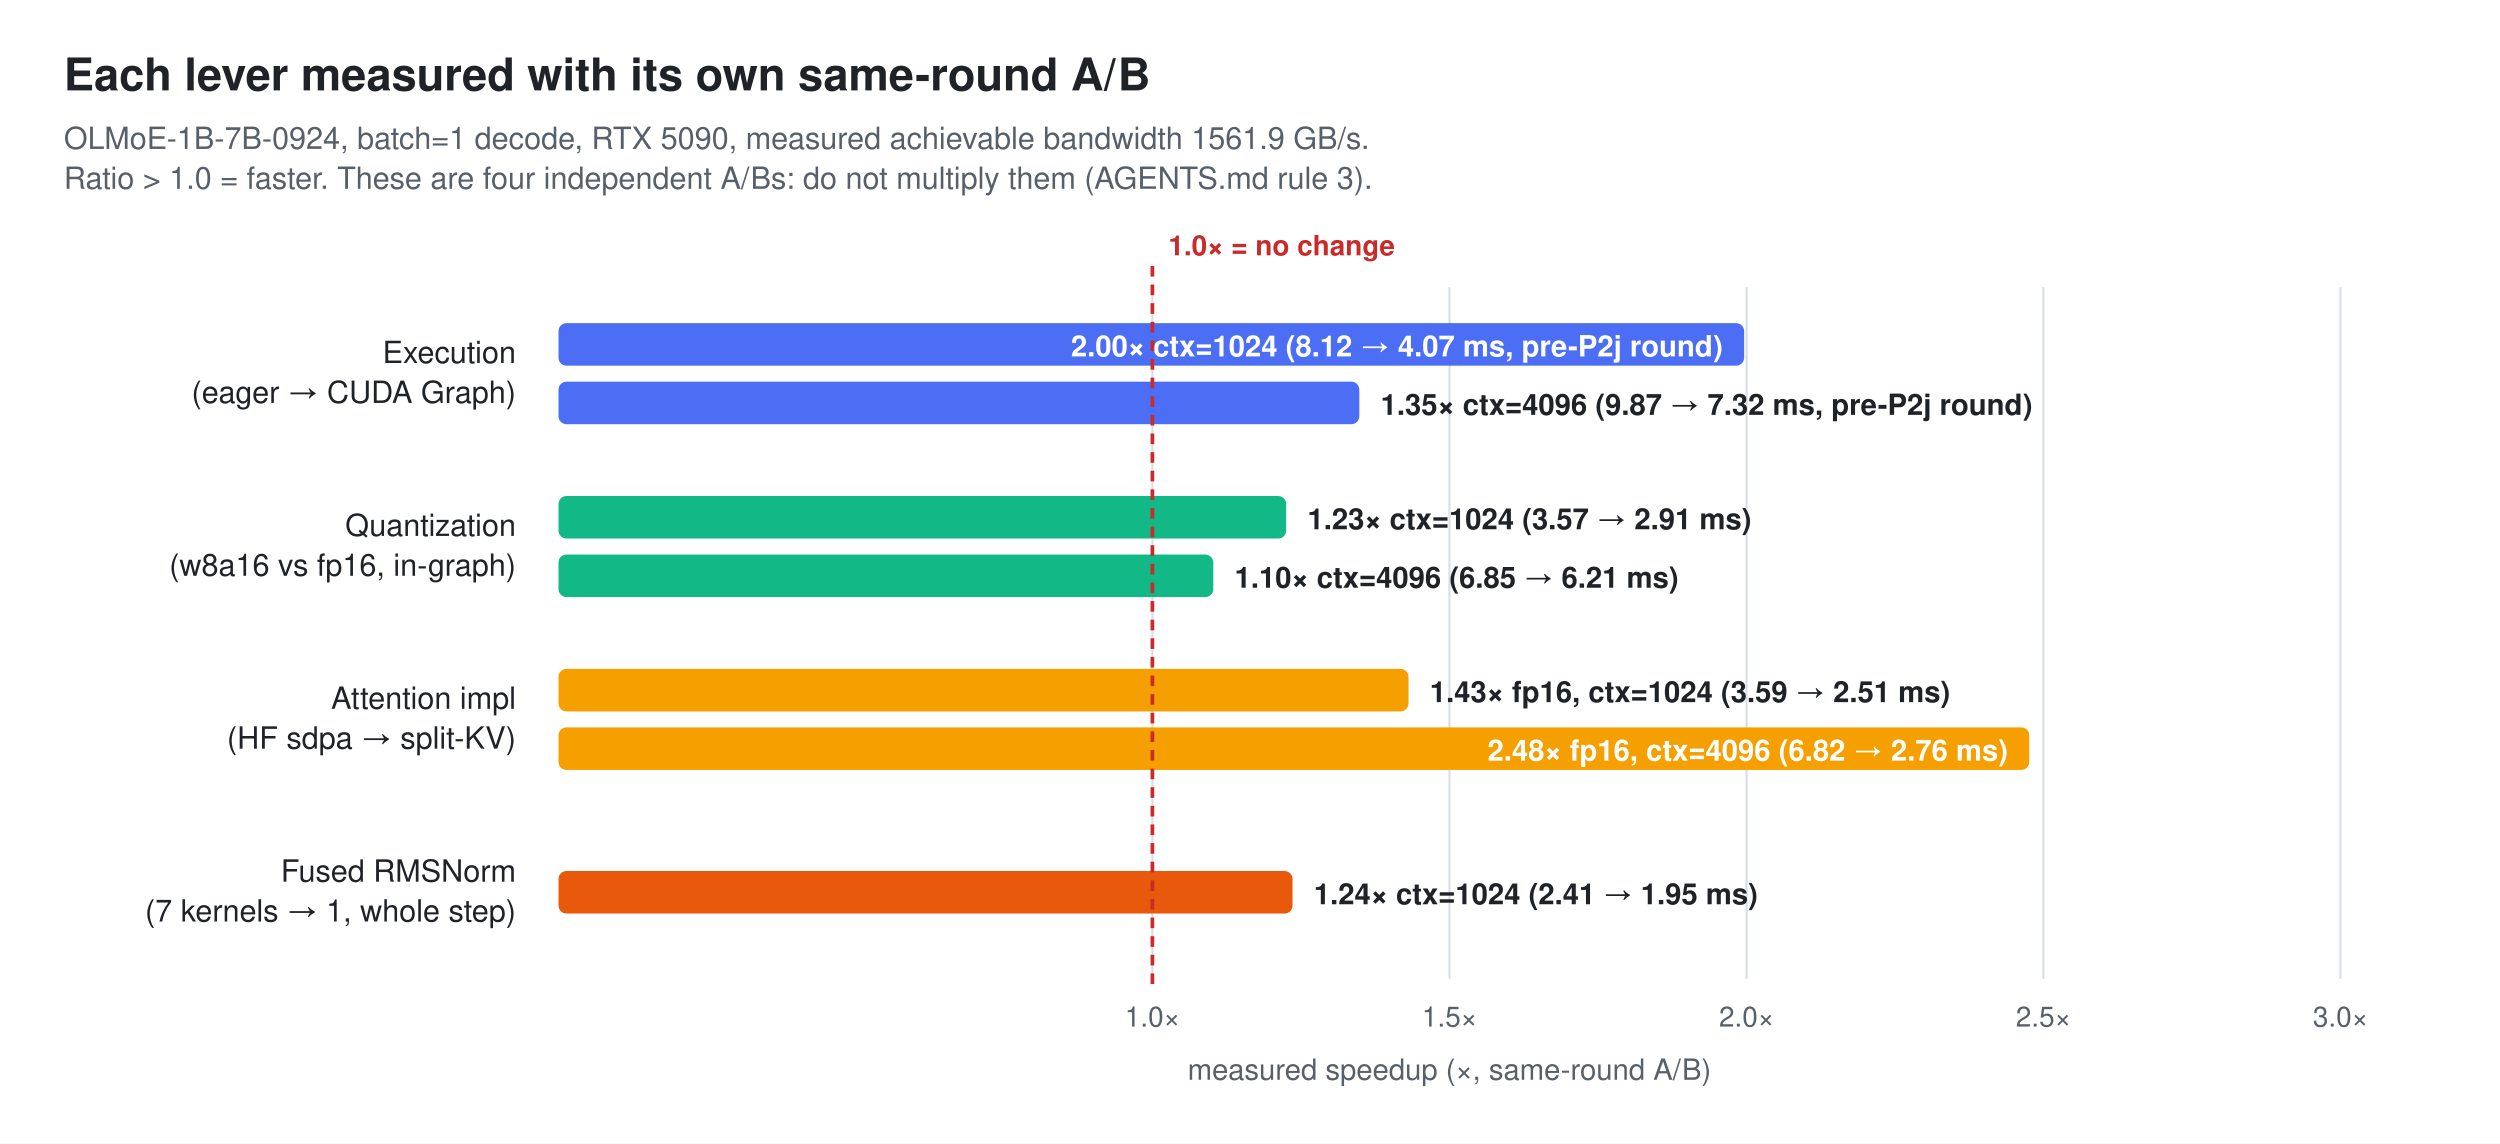
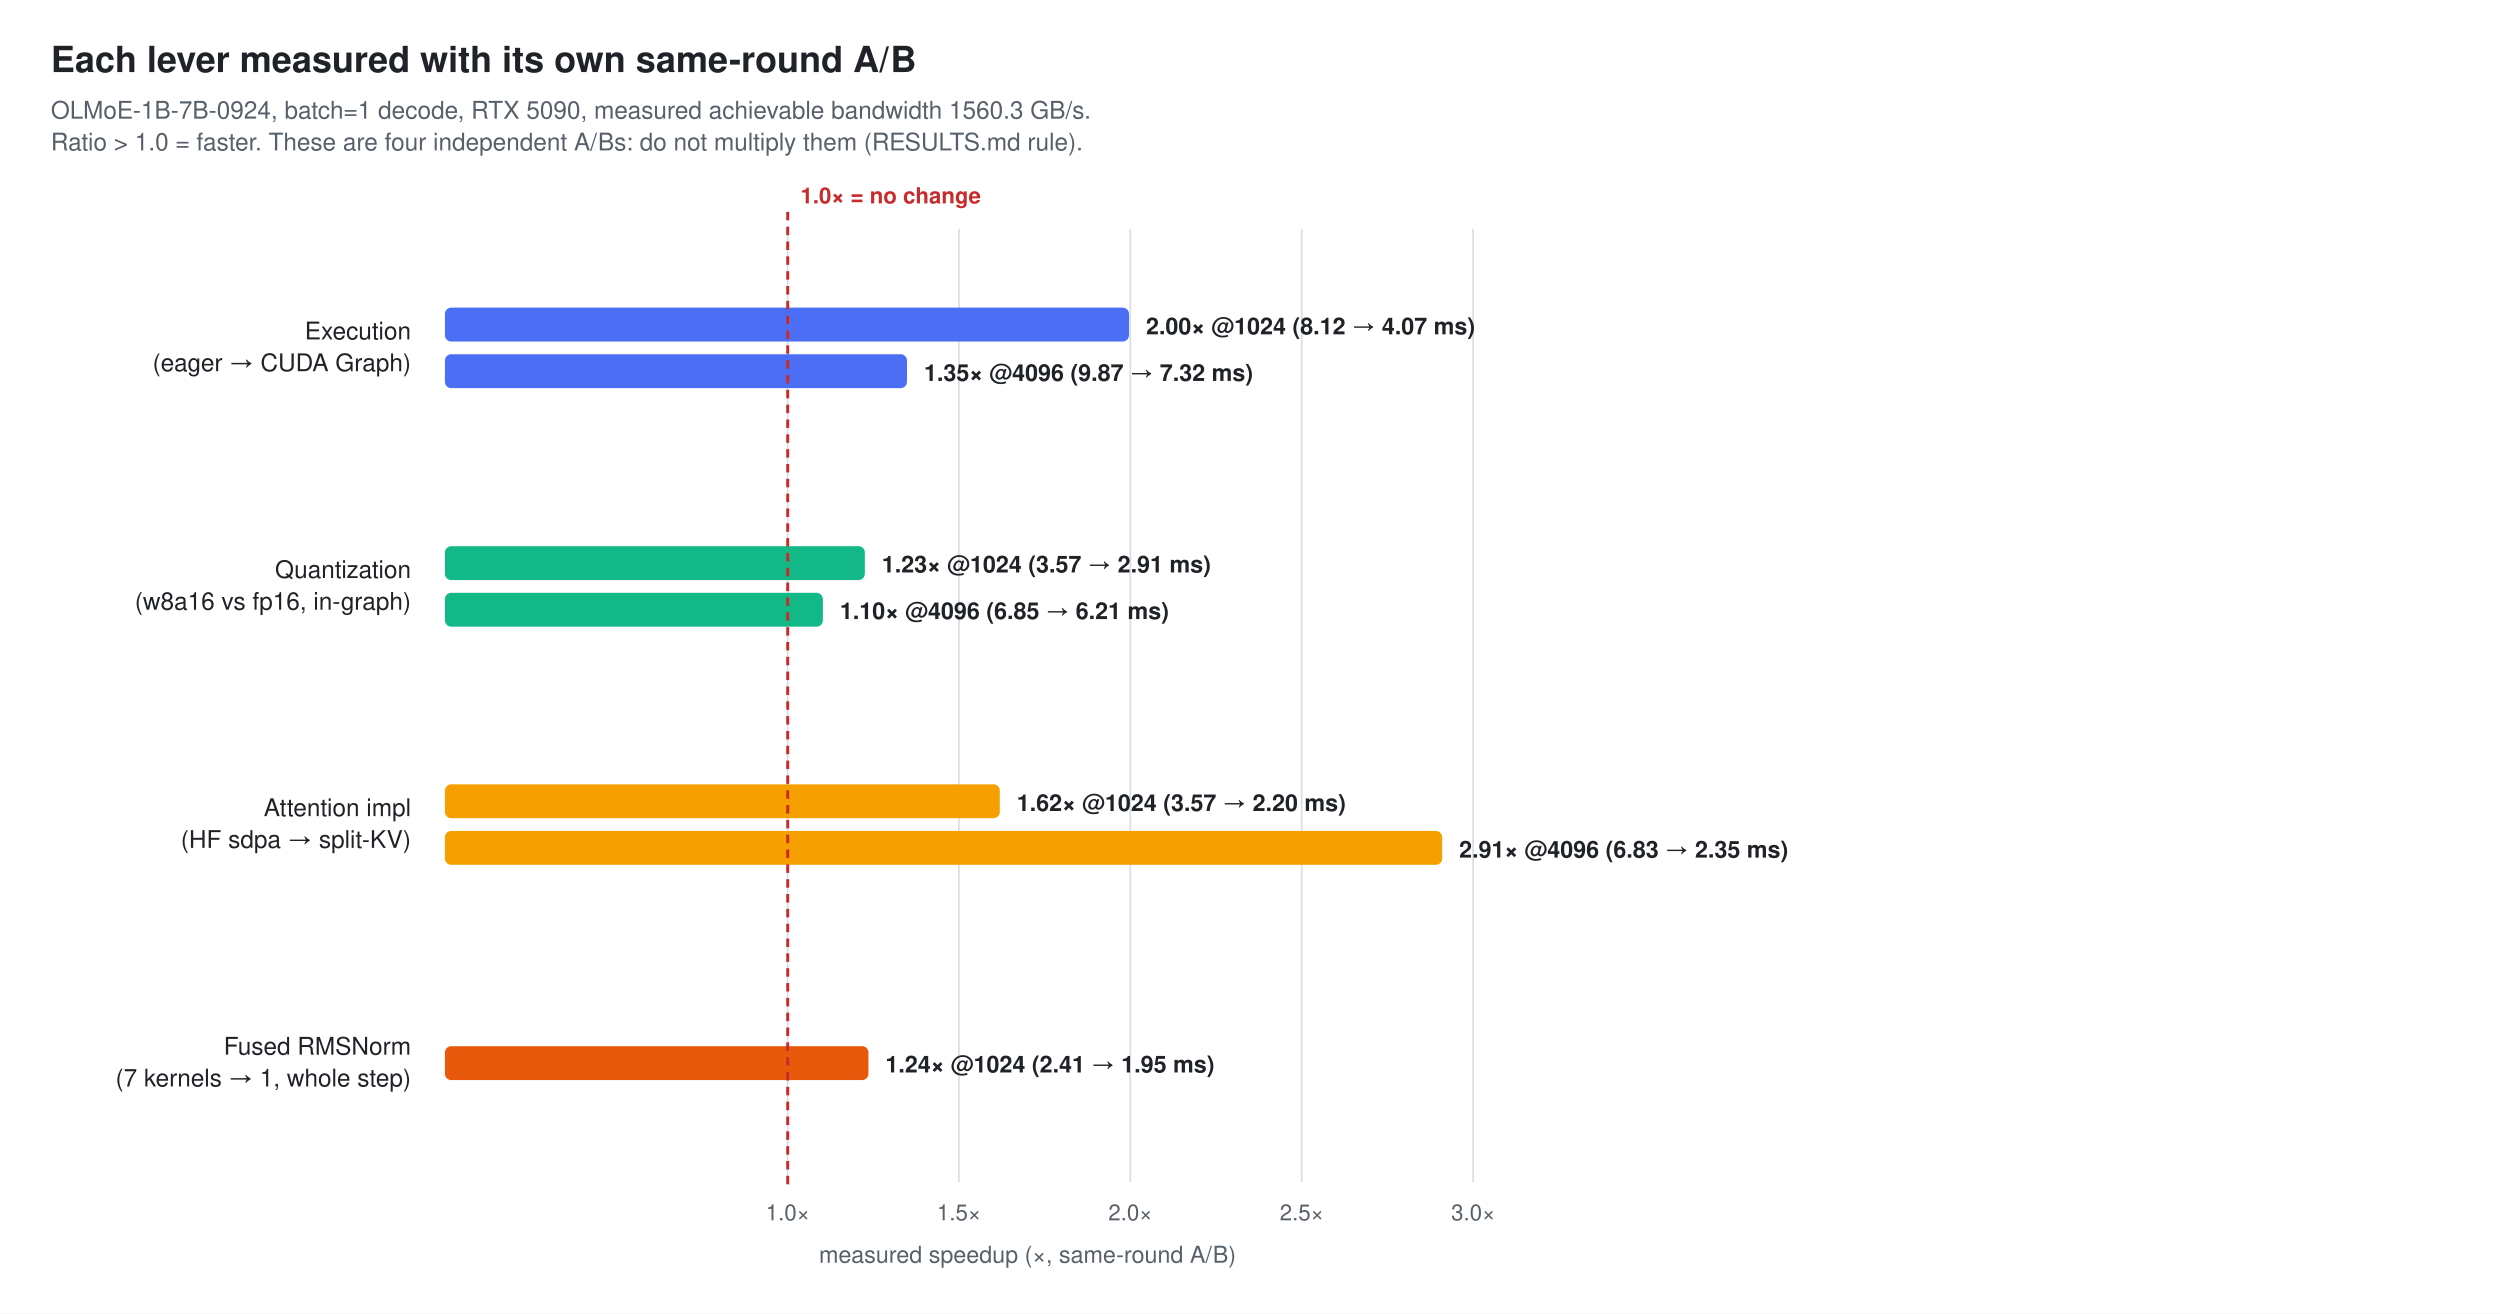
- <svg xmlns="http://www.w3.org/2000/svg" width="940" height="430" viewBox="0 0 940 430" font-family="-apple-system, 'Segoe UI', Helvetica, Arial, sans-serif">
-   <rect width="940" height="430" fill="#ffffff" />
+ <svg xmlns="http://www.w3.org/2000/svg" width="1180" height="620" viewBox="0 0 1180 620" font-family="-apple-system, 'Segoe UI', Helvetica, Arial, sans-serif">
+   <rect width="1180" height="620" fill="#ffffff" />
  <text x="24.0" y="34.0" font-size="17.0" fill="#1f2328" font-weight="600" text-anchor="start">Each lever measured with its own same-round A/B</text>
-   <text x="24.0" y="56.0" font-size="11.5" fill="#57606a" font-weight="400" text-anchor="start">OLMoE-1B-7B-0924, batch=1 decode, RTX 5090, measured achievable bandwidth 1561.9 GB/s.</text>
-   <text x="24.0" y="71.0" font-size="11.5" fill="#57606a" font-weight="400" text-anchor="start">Ratio &gt; 1.0 = faster. These are four independent A/Bs: do not multiply them (AGENTS.md rule 3).</text>
-   <line x1="433.3" y1="108.0" x2="433.3" y2="368.0" stroke="#d8dee4" stroke-width="0.8" />
-   <text x="433.3" y="386.0" font-size="10.5" fill="#57606a" font-weight="400" text-anchor="middle">1.0×</text>
-   <line x1="545.0" y1="108.0" x2="545.0" y2="368.0" stroke="#d8dee4" stroke-width="0.8" />
-   <text x="545.0" y="386.0" font-size="10.5" fill="#57606a" font-weight="400" text-anchor="middle">1.5×</text>
-   <line x1="656.7" y1="108.0" x2="656.7" y2="368.0" stroke="#d8dee4" stroke-width="0.8" />
-   <text x="656.7" y="386.0" font-size="10.5" fill="#57606a" font-weight="400" text-anchor="middle">2.0×</text>
-   <line x1="768.3" y1="108.0" x2="768.3" y2="368.0" stroke="#d8dee4" stroke-width="0.8" />
-   <text x="768.3" y="386.0" font-size="10.5" fill="#57606a" font-weight="400" text-anchor="middle">2.5×</text>
-   <line x1="880.0" y1="108.0" x2="880.0" y2="368.0" stroke="#d8dee4" stroke-width="0.8" />
-   <text x="880.0" y="386.0" font-size="10.5" fill="#57606a" font-weight="400" text-anchor="middle">3.0×</text>
-   <text x="545.0" y="406.0" font-size="11.0" fill="#57606a" font-weight="400" text-anchor="middle">measured speedup (×, same-round A/B)</text>
-   <text x="194.0" y="136.5" font-size="11.5" fill="#1f2328" font-weight="400" text-anchor="end">Execution</text>
-   <text x="194.0" y="151.5" font-size="11.5" fill="#1f2328" font-weight="400" text-anchor="end">(eager → CUDA Graph)</text>
-   <rect x="210.0" y="121.5" width="445.8" height="16.0" fill="#4c6ef5" opacity="1.00" rx="3.0" />
-   <text x="647.8" y="134.0" font-size="11.0" fill="#ffffff" font-weight="600" text-anchor="end">2.00×  ctx=1024   (8.12 → 4.07 ms, pre-P2j round)</text>
-   <rect x="210.0" y="143.5" width="301.1" height="16.0" fill="#4c6ef5" opacity="1.00" rx="3.0" />
-   <text x="519.1" y="156.0" font-size="11.0" fill="#1f2328" font-weight="600" text-anchor="start">1.35×  ctx=4096   (9.87 → 7.32 ms, pre-P2j round)</text>
-   <text x="194.0" y="201.5" font-size="11.5" fill="#1f2328" font-weight="400" text-anchor="end">Quantization</text>
-   <text x="194.0" y="216.5" font-size="11.5" fill="#1f2328" font-weight="400" text-anchor="end">(w8a16 vs fp16, in-graph)</text>
-   <rect x="210.0" y="186.5" width="273.6" height="16.0" fill="#12b886" opacity="1.00" rx="3.0" />
-   <text x="491.6" y="199.0" font-size="11.0" fill="#1f2328" font-weight="600" text-anchor="start">1.23×  ctx=1024   (3.57 → 2.91 ms)</text>
-   <rect x="210.0" y="208.5" width="246.2" height="16.0" fill="#12b886" opacity="1.00" rx="3.0" />
-   <text x="464.2" y="221.0" font-size="11.0" fill="#1f2328" font-weight="600" text-anchor="start">1.10×  ctx=4096   (6.85 → 6.21 ms)</text>
-   <text x="194.0" y="266.5" font-size="11.5" fill="#1f2328" font-weight="400" text-anchor="end">Attention impl</text>
-   <text x="194.0" y="281.5" font-size="11.5" fill="#1f2328" font-weight="400" text-anchor="end">(HF sdpa → split-KV)</text>
-   <rect x="210.0" y="251.5" width="319.6" height="16.0" fill="#f59f00" opacity="1.00" rx="3.0" />
-   <text x="537.6" y="264.0" font-size="11.0" fill="#1f2328" font-weight="600" text-anchor="start">1.43×  fp16, ctx=1024   (3.59 → 2.51 ms)</text>
-   <rect x="210.0" y="273.5" width="553.0" height="16.0" fill="#f59f00" opacity="1.00" rx="3.0" />
-   <text x="755.0" y="286.0" font-size="11.0" fill="#ffffff" font-weight="600" text-anchor="end">2.48×  fp16, ctx=4096   (6.82 → 2.76 ms)</text>
-   <text x="194.0" y="331.5" font-size="11.5" fill="#1f2328" font-weight="400" text-anchor="end">Fused RMSNorm</text>
-   <text x="194.0" y="346.5" font-size="11.5" fill="#1f2328" font-weight="400" text-anchor="end">(7 kernels → 1, whole step)</text>
-   <rect x="210.0" y="327.5" width="276.0" height="16.0" fill="#e8590c" opacity="1.00" rx="3.0" />
-   <text x="494.0" y="340.0" font-size="11.0" fill="#1f2328" font-weight="600" text-anchor="start">1.24×  ctx=1024   (2.41 → 1.95 ms)</text>
-   <line x1="433.3" y1="100.0" x2="433.3" y2="372.0" stroke="#c92a2a" stroke-width="1.4" stroke-dasharray="4 3" />
-   <text x="439.3" y="96.0" font-size="10.5" fill="#c92a2a" font-weight="600" text-anchor="start">1.0× = no change</text>
+   <text x="24.0" y="56.0" font-size="11.5" fill="#57606a" font-weight="400" text-anchor="start">OLMoE-1B-7B-0924, batch=1 decode, RTX 5090, measured achievable bandwidth 1560.3 GB/s.</text>
+   <text x="24.0" y="71.0" font-size="11.5" fill="#57606a" font-weight="400" text-anchor="start">Ratio &gt; 1.0 = faster. These are four independent A/Bs: do not multiply them (RESULTS.md rule).</text>
+   <line x1="371.8" y1="108.0" x2="371.8" y2="558.0" stroke="#d8dee4" stroke-width="0.8" />
+   <text x="371.8" y="576.0" font-size="10.5" fill="#57606a" font-weight="400" text-anchor="middle">1.0×</text>
+   <line x1="452.6" y1="108.0" x2="452.6" y2="558.0" stroke="#d8dee4" stroke-width="0.8" />
+   <text x="452.6" y="576.0" font-size="10.5" fill="#57606a" font-weight="400" text-anchor="middle">1.5×</text>
+   <line x1="533.5" y1="108.0" x2="533.5" y2="558.0" stroke="#d8dee4" stroke-width="0.8" />
+   <text x="533.5" y="576.0" font-size="10.5" fill="#57606a" font-weight="400" text-anchor="middle">2.0×</text>
+   <line x1="614.4" y1="108.0" x2="614.4" y2="558.0" stroke="#d8dee4" stroke-width="0.8" />
+   <text x="614.4" y="576.0" font-size="10.5" fill="#57606a" font-weight="400" text-anchor="middle">2.5×</text>
+   <line x1="695.3" y1="108.0" x2="695.3" y2="558.0" stroke="#d8dee4" stroke-width="0.8" />
+   <text x="695.3" y="576.0" font-size="10.5" fill="#57606a" font-weight="400" text-anchor="middle">3.0×</text>
+   <text x="485.0" y="596.0" font-size="11.0" fill="#57606a" font-weight="400" text-anchor="middle">measured speedup (×, same-round A/B)</text>
+   <text x="194.0" y="160.2" font-size="11.5" fill="#1f2328" font-weight="400" text-anchor="end">Execution</text>
+   <text x="194.0" y="175.2" font-size="11.5" fill="#1f2328" font-weight="400" text-anchor="end">(eager → CUDA Graph)</text>
+   <rect x="210.0" y="145.2" width="322.9" height="16.0" fill="#4c6ef5" opacity="1.00" rx="3.0" />
+   <text x="540.9" y="157.8" font-size="11.0" fill="#1f2328" font-weight="600" text-anchor="start">2.00×  @1024   (8.12 → 4.07 ms)</text>
+   <rect x="210.0" y="167.2" width="218.1" height="16.0" fill="#4c6ef5" opacity="1.00" rx="3.0" />
+   <text x="436.1" y="179.8" font-size="11.0" fill="#1f2328" font-weight="600" text-anchor="start">1.35×  @4096   (9.87 → 7.32 ms)</text>
+   <text x="194.0" y="272.8" font-size="11.5" fill="#1f2328" font-weight="400" text-anchor="end">Quantization</text>
+   <text x="194.0" y="287.8" font-size="11.5" fill="#1f2328" font-weight="400" text-anchor="end">(w8a16 vs fp16, in-graph)</text>
+   <rect x="210.0" y="257.8" width="198.2" height="16.0" fill="#12b886" opacity="1.00" rx="3.0" />
+   <text x="416.2" y="270.2" font-size="11.0" fill="#1f2328" font-weight="600" text-anchor="start">1.23×  @1024   (3.57 → 2.91 ms)</text>
+   <rect x="210.0" y="279.8" width="178.4" height="16.0" fill="#12b886" opacity="1.00" rx="3.0" />
+   <text x="396.4" y="292.2" font-size="11.0" fill="#1f2328" font-weight="600" text-anchor="start">1.10×  @4096   (6.85 → 6.21 ms)</text>
+   <text x="194.0" y="385.2" font-size="11.5" fill="#1f2328" font-weight="400" text-anchor="end">Attention impl</text>
+   <text x="194.0" y="400.2" font-size="11.5" fill="#1f2328" font-weight="400" text-anchor="end">(HF sdpa → split-KV)</text>
+   <rect x="210.0" y="370.2" width="261.9" height="16.0" fill="#f59f00" opacity="1.00" rx="3.0" />
+   <text x="479.9" y="382.8" font-size="11.0" fill="#1f2328" font-weight="600" text-anchor="start">1.62×  @1024   (3.57 → 2.20 ms)</text>
+   <rect x="210.0" y="392.2" width="470.7" height="16.0" fill="#f59f00" opacity="1.00" rx="3.0" />
+   <text x="688.7" y="404.8" font-size="11.0" fill="#1f2328" font-weight="600" text-anchor="start">2.91×  @4096   (6.83 → 2.35 ms)</text>
+   <text x="194.0" y="497.8" font-size="11.5" fill="#1f2328" font-weight="400" text-anchor="end">Fused RMSNorm</text>
+   <text x="194.0" y="512.8" font-size="11.5" fill="#1f2328" font-weight="400" text-anchor="end">(7 kernels → 1, whole step)</text>
+   <rect x="210.0" y="493.8" width="199.9" height="16.0" fill="#e8590c" opacity="1.00" rx="3.0" />
+   <text x="417.9" y="506.2" font-size="11.0" fill="#1f2328" font-weight="600" text-anchor="start">1.24×  @1024   (2.41 → 1.95 ms)</text>
+   <line x1="371.8" y1="100.0" x2="371.8" y2="562.0" stroke="#c92a2a" stroke-width="1.4" stroke-dasharray="4 3" />
+   <text x="377.8" y="96.0" font-size="10.5" fill="#c92a2a" font-weight="600" text-anchor="start">1.0× = no change</text>
</svg>
